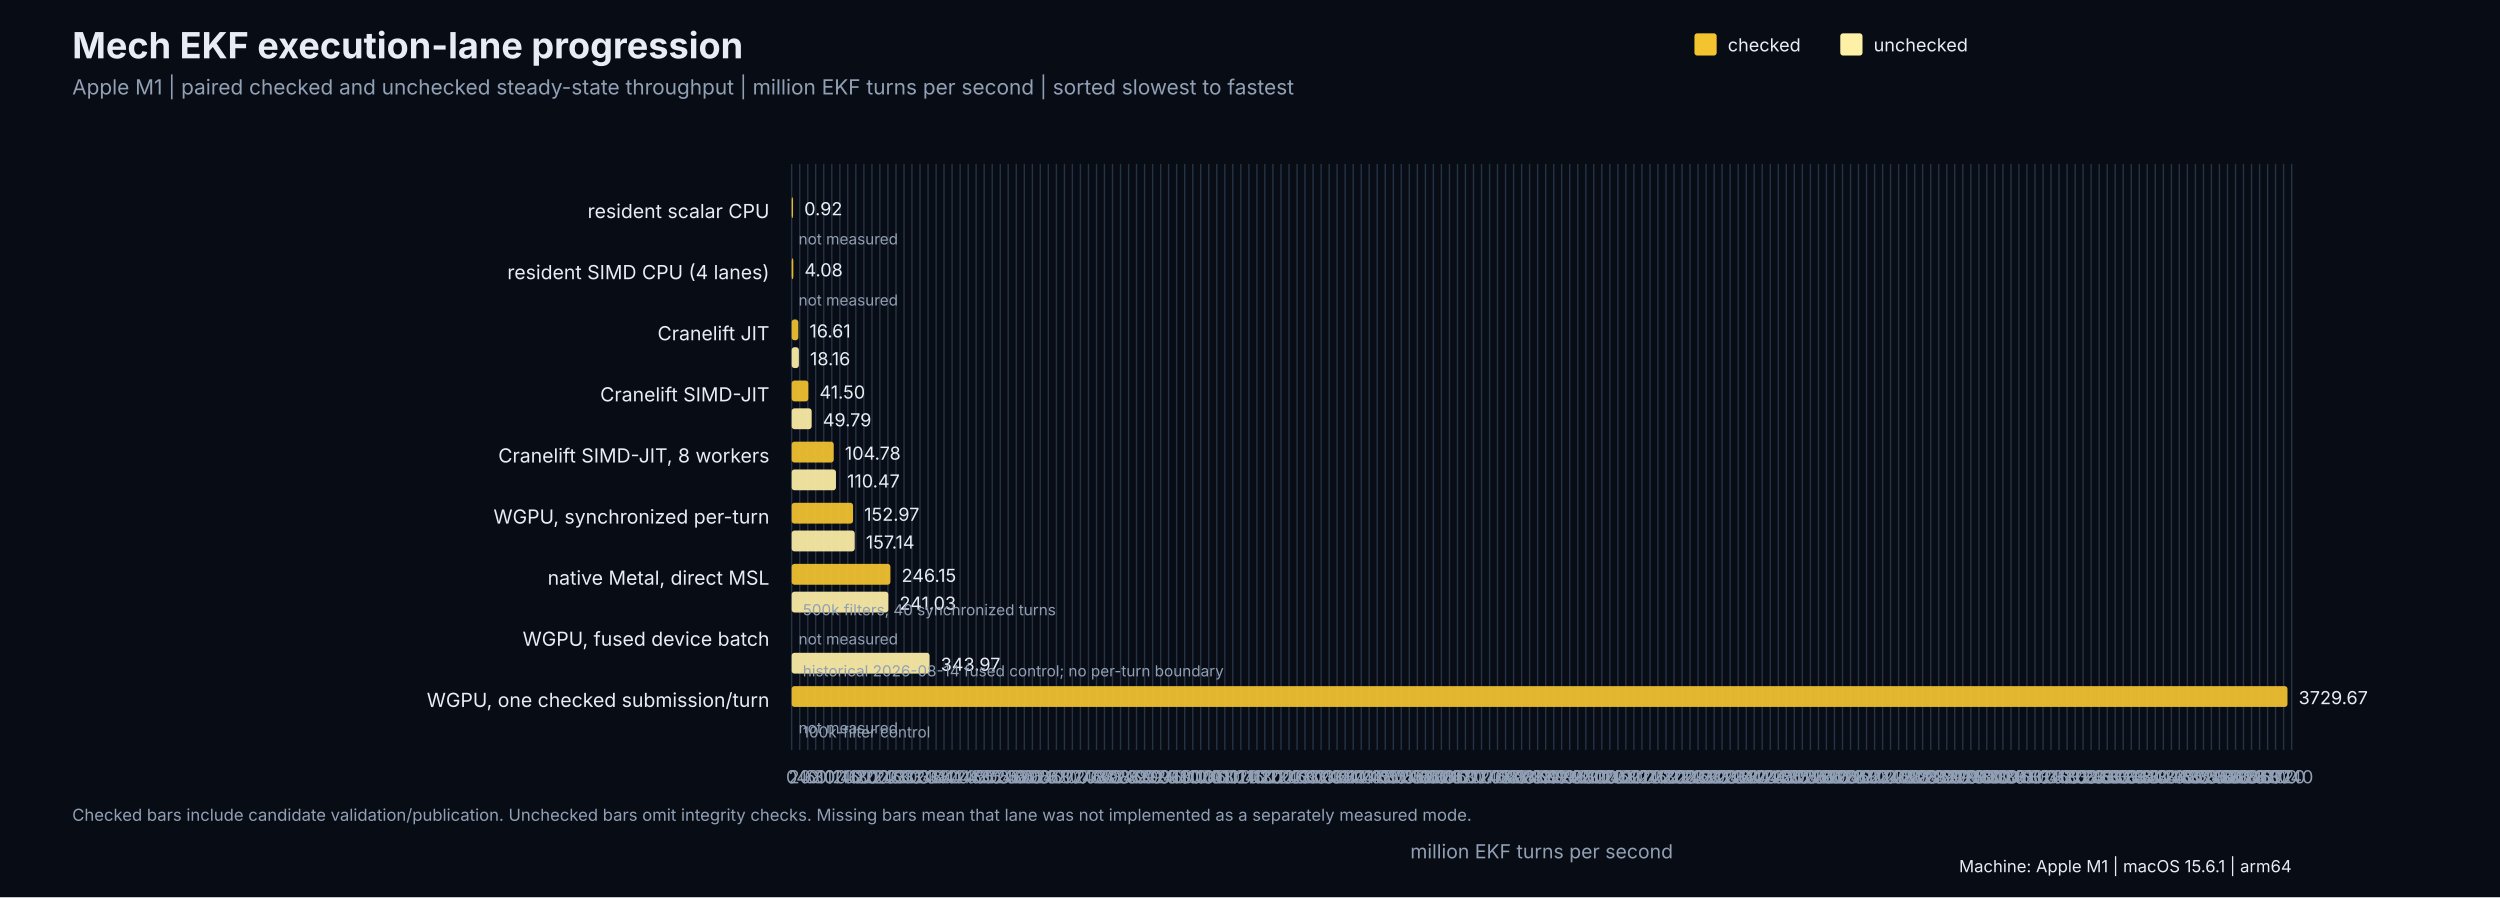
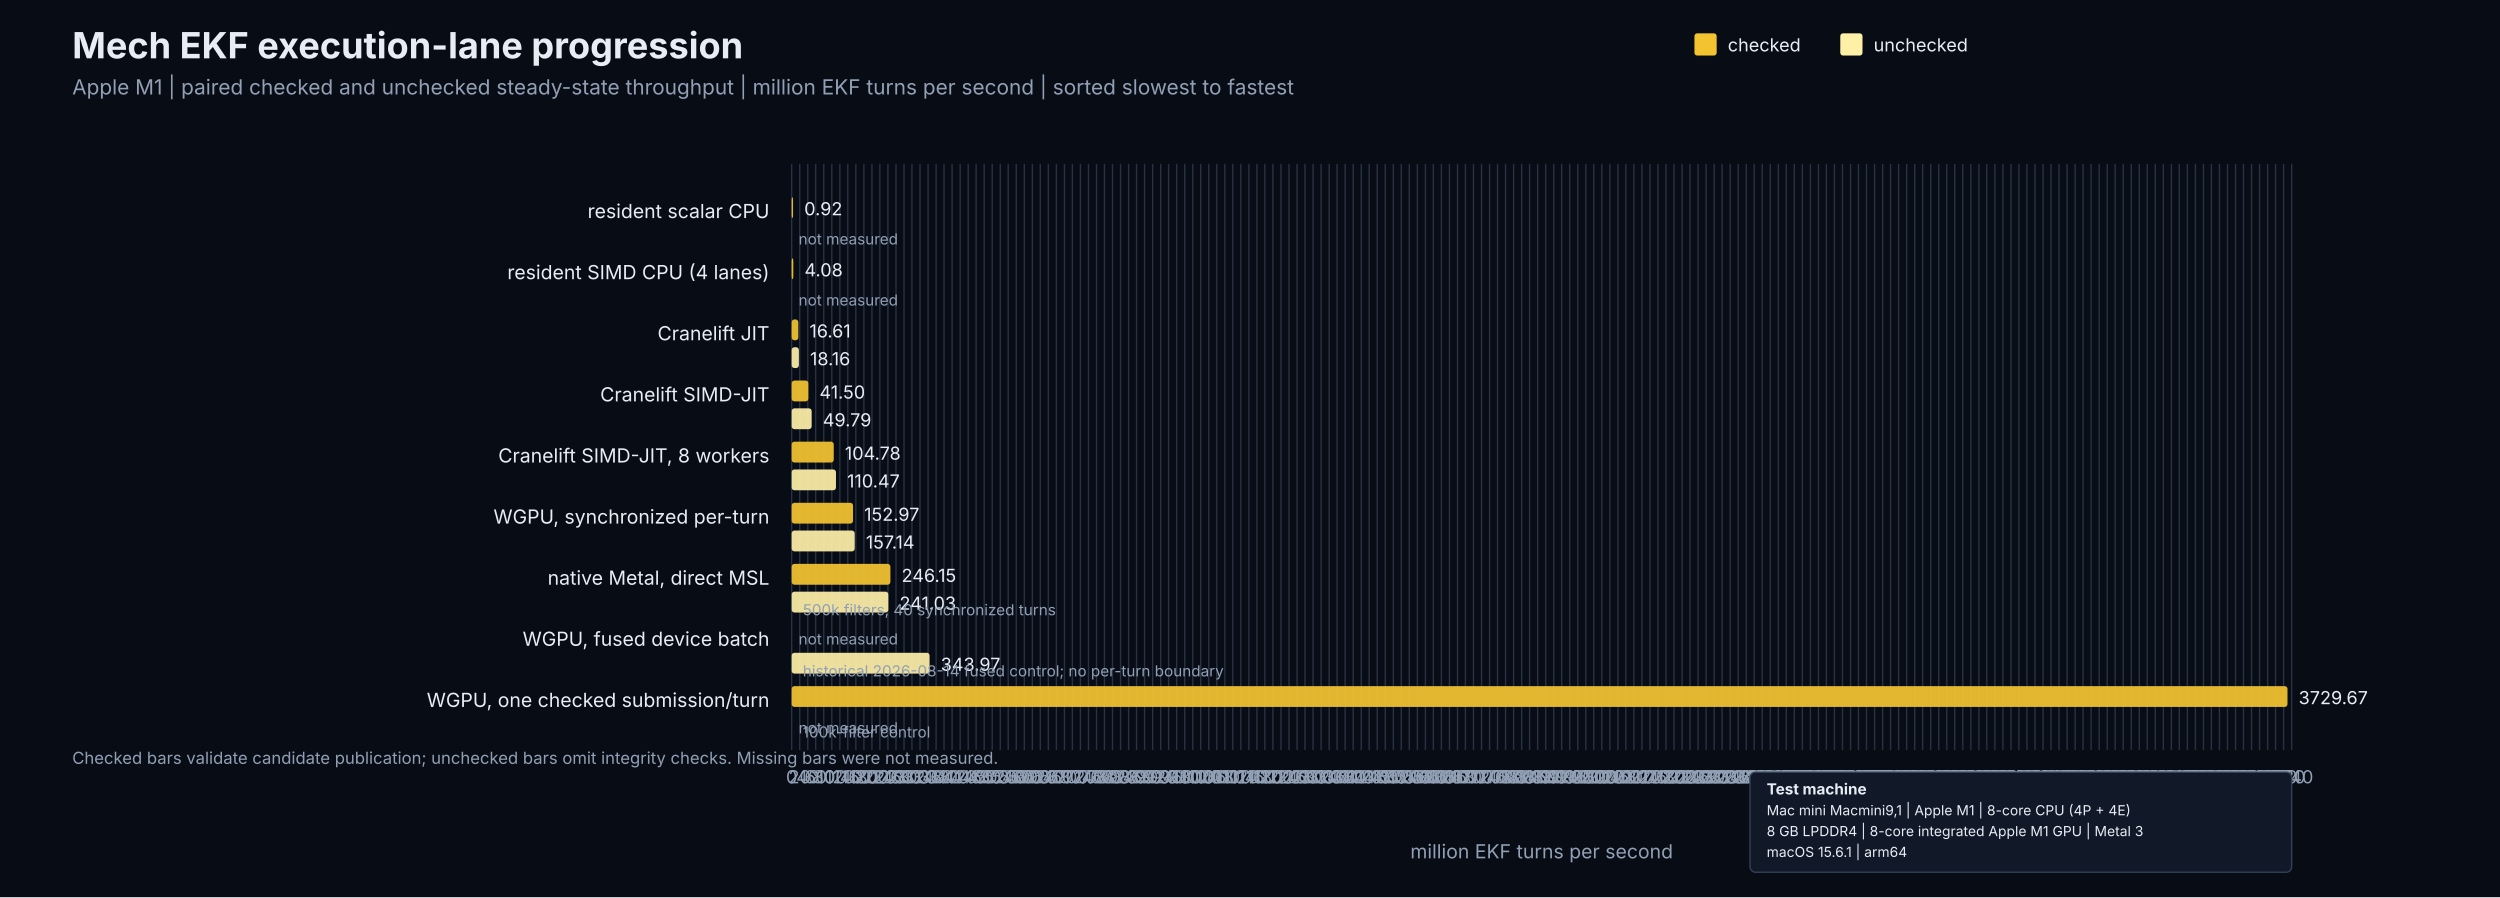
<svg xmlns="http://www.w3.org/2000/svg" width="1800" height="646" viewBox="0 0 1800 646">
  <rect width="100%" height="100%" fill="#080c14" />
  <style>text{font-family:-apple-system,BlinkMacSystemFont,"Segoe UI",sans-serif;fill:#e8edf5}.muted{fill:#91a0b5}.grid{stroke:#263246;stroke-width:1}.label{font-size:14px}.value{font-size:13px;font-variant-numeric:tabular-nums}.note{fill:#91a0b5;font-size:11px}</style>
  <text x="52" y="42" font-size="26" font-weight="700">Mech EKF execution-lane progression</text>
  <text x="52" y="68" class="muted" font-size="15">Apple M1 | paired checked and unchecked steady-state throughput | million EKF turns per second | sorted slowest to fastest</text>
  <rect x="1220" y="24" width="16" height="16" rx="2" fill="#f4c430" />
  <text x="1244" y="37" font-size="13">checked</text>
  <rect x="1325" y="24" width="16" height="16" rx="2" fill="#fff0a8" />
  <text x="1349" y="37" font-size="13">unchecked</text>
  <line x1="570.0" y1="118" x2="570.0" y2="540" class="grid" />
  <text x="570.0" y="564" text-anchor="middle" class="muted" font-size="13">0</text>
  <line x1="575.8" y1="118" x2="575.8" y2="540" class="grid" />
  <text x="575.8" y="564" text-anchor="middle" class="muted" font-size="13">20</text>
  <line x1="581.6" y1="118" x2="581.6" y2="540" class="grid" />
  <text x="581.6" y="564" text-anchor="middle" class="muted" font-size="13">40</text>
  <line x1="587.3" y1="118" x2="587.3" y2="540" class="grid" />
  <text x="587.3" y="564" text-anchor="middle" class="muted" font-size="13">60</text>
  <line x1="593.1" y1="118" x2="593.1" y2="540" class="grid" />
  <text x="593.1" y="564" text-anchor="middle" class="muted" font-size="13">80</text>
  <line x1="598.9" y1="118" x2="598.9" y2="540" class="grid" />
  <text x="598.9" y="564" text-anchor="middle" class="muted" font-size="13">100</text>
  <line x1="604.7" y1="118" x2="604.7" y2="540" class="grid" />
  <text x="604.7" y="564" text-anchor="middle" class="muted" font-size="13">120</text>
  <line x1="610.4" y1="118" x2="610.4" y2="540" class="grid" />
  <text x="610.4" y="564" text-anchor="middle" class="muted" font-size="13">140</text>
  <line x1="616.2" y1="118" x2="616.2" y2="540" class="grid" />
  <text x="616.2" y="564" text-anchor="middle" class="muted" font-size="13">160</text>
  <line x1="622.0" y1="118" x2="622.0" y2="540" class="grid" />
  <text x="622.0" y="564" text-anchor="middle" class="muted" font-size="13">180</text>
  <line x1="627.8" y1="118" x2="627.8" y2="540" class="grid" />
  <text x="627.8" y="564" text-anchor="middle" class="muted" font-size="13">200</text>
  <line x1="633.5" y1="118" x2="633.5" y2="540" class="grid" />
  <text x="633.5" y="564" text-anchor="middle" class="muted" font-size="13">220</text>
  <line x1="639.3" y1="118" x2="639.3" y2="540" class="grid" />
  <text x="639.3" y="564" text-anchor="middle" class="muted" font-size="13">240</text>
  <line x1="645.1" y1="118" x2="645.1" y2="540" class="grid" />
  <text x="645.1" y="564" text-anchor="middle" class="muted" font-size="13">260</text>
  <line x1="650.9" y1="118" x2="650.9" y2="540" class="grid" />
  <text x="650.9" y="564" text-anchor="middle" class="muted" font-size="13">280</text>
  <line x1="656.6" y1="118" x2="656.6" y2="540" class="grid" />
  <text x="656.6" y="564" text-anchor="middle" class="muted" font-size="13">300</text>
  <line x1="662.4" y1="118" x2="662.4" y2="540" class="grid" />
  <text x="662.4" y="564" text-anchor="middle" class="muted" font-size="13">320</text>
  <line x1="668.2" y1="118" x2="668.2" y2="540" class="grid" />
  <text x="668.2" y="564" text-anchor="middle" class="muted" font-size="13">340</text>
  <line x1="674.0" y1="118" x2="674.0" y2="540" class="grid" />
  <text x="674.0" y="564" text-anchor="middle" class="muted" font-size="13">360</text>
  <line x1="679.7" y1="118" x2="679.7" y2="540" class="grid" />
  <text x="679.7" y="564" text-anchor="middle" class="muted" font-size="13">380</text>
  <line x1="685.5" y1="118" x2="685.5" y2="540" class="grid" />
  <text x="685.5" y="564" text-anchor="middle" class="muted" font-size="13">400</text>
  <line x1="691.3" y1="118" x2="691.3" y2="540" class="grid" />
  <text x="691.3" y="564" text-anchor="middle" class="muted" font-size="13">420</text>
  <line x1="697.1" y1="118" x2="697.1" y2="540" class="grid" />
  <text x="697.1" y="564" text-anchor="middle" class="muted" font-size="13">440</text>
  <line x1="702.8" y1="118" x2="702.8" y2="540" class="grid" />
  <text x="702.8" y="564" text-anchor="middle" class="muted" font-size="13">460</text>
  <line x1="708.6" y1="118" x2="708.6" y2="540" class="grid" />
  <text x="708.6" y="564" text-anchor="middle" class="muted" font-size="13">480</text>
  <line x1="714.4" y1="118" x2="714.4" y2="540" class="grid" />
  <text x="714.4" y="564" text-anchor="middle" class="muted" font-size="13">500</text>
  <line x1="720.2" y1="118" x2="720.2" y2="540" class="grid" />
  <text x="720.2" y="564" text-anchor="middle" class="muted" font-size="13">520</text>
  <line x1="725.9" y1="118" x2="725.9" y2="540" class="grid" />
  <text x="725.9" y="564" text-anchor="middle" class="muted" font-size="13">540</text>
  <line x1="731.7" y1="118" x2="731.7" y2="540" class="grid" />
  <text x="731.7" y="564" text-anchor="middle" class="muted" font-size="13">560</text>
  <line x1="737.5" y1="118" x2="737.5" y2="540" class="grid" />
  <text x="737.5" y="564" text-anchor="middle" class="muted" font-size="13">580</text>
  <line x1="743.3" y1="118" x2="743.3" y2="540" class="grid" />
  <text x="743.3" y="564" text-anchor="middle" class="muted" font-size="13">600</text>
  <line x1="749.0" y1="118" x2="749.0" y2="540" class="grid" />
  <text x="749.0" y="564" text-anchor="middle" class="muted" font-size="13">620</text>
  <line x1="754.8" y1="118" x2="754.8" y2="540" class="grid" />
  <text x="754.8" y="564" text-anchor="middle" class="muted" font-size="13">640</text>
  <line x1="760.6" y1="118" x2="760.6" y2="540" class="grid" />
  <text x="760.6" y="564" text-anchor="middle" class="muted" font-size="13">660</text>
  <line x1="766.4" y1="118" x2="766.4" y2="540" class="grid" />
  <text x="766.4" y="564" text-anchor="middle" class="muted" font-size="13">680</text>
  <line x1="772.1" y1="118" x2="772.1" y2="540" class="grid" />
  <text x="772.1" y="564" text-anchor="middle" class="muted" font-size="13">700</text>
  <line x1="777.9" y1="118" x2="777.9" y2="540" class="grid" />
  <text x="777.9" y="564" text-anchor="middle" class="muted" font-size="13">720</text>
  <line x1="783.7" y1="118" x2="783.7" y2="540" class="grid" />
  <text x="783.7" y="564" text-anchor="middle" class="muted" font-size="13">740</text>
  <line x1="789.5" y1="118" x2="789.5" y2="540" class="grid" />
  <text x="789.5" y="564" text-anchor="middle" class="muted" font-size="13">760</text>
  <line x1="795.2" y1="118" x2="795.2" y2="540" class="grid" />
  <text x="795.2" y="564" text-anchor="middle" class="muted" font-size="13">780</text>
  <line x1="801.0" y1="118" x2="801.0" y2="540" class="grid" />
  <text x="801.0" y="564" text-anchor="middle" class="muted" font-size="13">800</text>
  <line x1="806.8" y1="118" x2="806.8" y2="540" class="grid" />
  <text x="806.8" y="564" text-anchor="middle" class="muted" font-size="13">820</text>
  <line x1="812.6" y1="118" x2="812.6" y2="540" class="grid" />
  <text x="812.6" y="564" text-anchor="middle" class="muted" font-size="13">840</text>
  <line x1="818.3" y1="118" x2="818.3" y2="540" class="grid" />
  <text x="818.3" y="564" text-anchor="middle" class="muted" font-size="13">860</text>
  <line x1="824.1" y1="118" x2="824.1" y2="540" class="grid" />
  <text x="824.1" y="564" text-anchor="middle" class="muted" font-size="13">880</text>
  <line x1="829.9" y1="118" x2="829.9" y2="540" class="grid" />
  <text x="829.9" y="564" text-anchor="middle" class="muted" font-size="13">900</text>
  <line x1="835.7" y1="118" x2="835.7" y2="540" class="grid" />
  <text x="835.7" y="564" text-anchor="middle" class="muted" font-size="13">920</text>
  <line x1="841.4" y1="118" x2="841.4" y2="540" class="grid" />
  <text x="841.4" y="564" text-anchor="middle" class="muted" font-size="13">940</text>
  <line x1="847.2" y1="118" x2="847.2" y2="540" class="grid" />
  <text x="847.2" y="564" text-anchor="middle" class="muted" font-size="13">960</text>
  <line x1="853.0" y1="118" x2="853.0" y2="540" class="grid" />
  <text x="853.0" y="564" text-anchor="middle" class="muted" font-size="13">980</text>
  <line x1="858.8" y1="118" x2="858.8" y2="540" class="grid" />
  <text x="858.8" y="564" text-anchor="middle" class="muted" font-size="13">1000</text>
  <line x1="864.5" y1="118" x2="864.5" y2="540" class="grid" />
  <text x="864.5" y="564" text-anchor="middle" class="muted" font-size="13">1020</text>
  <line x1="870.3" y1="118" x2="870.3" y2="540" class="grid" />
  <text x="870.3" y="564" text-anchor="middle" class="muted" font-size="13">1040</text>
  <line x1="876.1" y1="118" x2="876.1" y2="540" class="grid" />
  <text x="876.1" y="564" text-anchor="middle" class="muted" font-size="13">1060</text>
  <line x1="881.9" y1="118" x2="881.9" y2="540" class="grid" />
  <text x="881.9" y="564" text-anchor="middle" class="muted" font-size="13">1080</text>
  <line x1="887.6" y1="118" x2="887.6" y2="540" class="grid" />
  <text x="887.6" y="564" text-anchor="middle" class="muted" font-size="13">1100</text>
  <line x1="893.4" y1="118" x2="893.4" y2="540" class="grid" />
  <text x="893.4" y="564" text-anchor="middle" class="muted" font-size="13">1120</text>
  <line x1="899.2" y1="118" x2="899.2" y2="540" class="grid" />
  <text x="899.2" y="564" text-anchor="middle" class="muted" font-size="13">1140</text>
  <line x1="905.0" y1="118" x2="905.0" y2="540" class="grid" />
  <text x="905.0" y="564" text-anchor="middle" class="muted" font-size="13">1160</text>
  <line x1="910.7" y1="118" x2="910.7" y2="540" class="grid" />
  <text x="910.7" y="564" text-anchor="middle" class="muted" font-size="13">1180</text>
  <line x1="916.5" y1="118" x2="916.5" y2="540" class="grid" />
  <text x="916.5" y="564" text-anchor="middle" class="muted" font-size="13">1200</text>
  <line x1="922.3" y1="118" x2="922.3" y2="540" class="grid" />
  <text x="922.3" y="564" text-anchor="middle" class="muted" font-size="13">1220</text>
  <line x1="928.1" y1="118" x2="928.1" y2="540" class="grid" />
  <text x="928.1" y="564" text-anchor="middle" class="muted" font-size="13">1240</text>
  <line x1="933.9" y1="118" x2="933.9" y2="540" class="grid" />
  <text x="933.9" y="564" text-anchor="middle" class="muted" font-size="13">1260</text>
  <line x1="939.6" y1="118" x2="939.6" y2="540" class="grid" />
  <text x="939.6" y="564" text-anchor="middle" class="muted" font-size="13">1280</text>
  <line x1="945.4" y1="118" x2="945.4" y2="540" class="grid" />
  <text x="945.4" y="564" text-anchor="middle" class="muted" font-size="13">1300</text>
  <line x1="951.2" y1="118" x2="951.2" y2="540" class="grid" />
  <text x="951.2" y="564" text-anchor="middle" class="muted" font-size="13">1320</text>
  <line x1="957.0" y1="118" x2="957.0" y2="540" class="grid" />
  <text x="957.0" y="564" text-anchor="middle" class="muted" font-size="13">1340</text>
  <line x1="962.7" y1="118" x2="962.7" y2="540" class="grid" />
  <text x="962.7" y="564" text-anchor="middle" class="muted" font-size="13">1360</text>
  <line x1="968.5" y1="118" x2="968.5" y2="540" class="grid" />
  <text x="968.5" y="564" text-anchor="middle" class="muted" font-size="13">1380</text>
  <line x1="974.3" y1="118" x2="974.3" y2="540" class="grid" />
  <text x="974.3" y="564" text-anchor="middle" class="muted" font-size="13">1400</text>
  <line x1="980.1" y1="118" x2="980.1" y2="540" class="grid" />
  <text x="980.1" y="564" text-anchor="middle" class="muted" font-size="13">1420</text>
  <line x1="985.8" y1="118" x2="985.8" y2="540" class="grid" />
  <text x="985.8" y="564" text-anchor="middle" class="muted" font-size="13">1440</text>
  <line x1="991.6" y1="118" x2="991.6" y2="540" class="grid" />
  <text x="991.6" y="564" text-anchor="middle" class="muted" font-size="13">1460</text>
  <line x1="997.4" y1="118" x2="997.4" y2="540" class="grid" />
  <text x="997.4" y="564" text-anchor="middle" class="muted" font-size="13">1480</text>
  <line x1="1003.2" y1="118" x2="1003.2" y2="540" class="grid" />
  <text x="1003.2" y="564" text-anchor="middle" class="muted" font-size="13">1500</text>
  <line x1="1008.9" y1="118" x2="1008.9" y2="540" class="grid" />
  <text x="1008.9" y="564" text-anchor="middle" class="muted" font-size="13">1520</text>
  <line x1="1014.7" y1="118" x2="1014.7" y2="540" class="grid" />
  <text x="1014.7" y="564" text-anchor="middle" class="muted" font-size="13">1540</text>
  <line x1="1020.5" y1="118" x2="1020.5" y2="540" class="grid" />
  <text x="1020.5" y="564" text-anchor="middle" class="muted" font-size="13">1560</text>
  <line x1="1026.3" y1="118" x2="1026.3" y2="540" class="grid" />
  <text x="1026.3" y="564" text-anchor="middle" class="muted" font-size="13">1580</text>
  <line x1="1032.0" y1="118" x2="1032.0" y2="540" class="grid" />
  <text x="1032.0" y="564" text-anchor="middle" class="muted" font-size="13">1600</text>
  <line x1="1037.8" y1="118" x2="1037.8" y2="540" class="grid" />
  <text x="1037.8" y="564" text-anchor="middle" class="muted" font-size="13">1620</text>
  <line x1="1043.6" y1="118" x2="1043.6" y2="540" class="grid" />
  <text x="1043.6" y="564" text-anchor="middle" class="muted" font-size="13">1640</text>
  <line x1="1049.4" y1="118" x2="1049.4" y2="540" class="grid" />
  <text x="1049.4" y="564" text-anchor="middle" class="muted" font-size="13">1660</text>
  <line x1="1055.1" y1="118" x2="1055.1" y2="540" class="grid" />
  <text x="1055.1" y="564" text-anchor="middle" class="muted" font-size="13">1680</text>
  <line x1="1060.9" y1="118" x2="1060.9" y2="540" class="grid" />
  <text x="1060.9" y="564" text-anchor="middle" class="muted" font-size="13">1700</text>
  <line x1="1066.7" y1="118" x2="1066.7" y2="540" class="grid" />
  <text x="1066.7" y="564" text-anchor="middle" class="muted" font-size="13">1720</text>
  <line x1="1072.5" y1="118" x2="1072.5" y2="540" class="grid" />
  <text x="1072.5" y="564" text-anchor="middle" class="muted" font-size="13">1740</text>
  <line x1="1078.2" y1="118" x2="1078.2" y2="540" class="grid" />
  <text x="1078.2" y="564" text-anchor="middle" class="muted" font-size="13">1760</text>
  <line x1="1084.0" y1="118" x2="1084.0" y2="540" class="grid" />
  <text x="1084.0" y="564" text-anchor="middle" class="muted" font-size="13">1780</text>
  <line x1="1089.8" y1="118" x2="1089.8" y2="540" class="grid" />
  <text x="1089.8" y="564" text-anchor="middle" class="muted" font-size="13">1800</text>
  <line x1="1095.6" y1="118" x2="1095.6" y2="540" class="grid" />
  <text x="1095.6" y="564" text-anchor="middle" class="muted" font-size="13">1820</text>
  <line x1="1101.3" y1="118" x2="1101.3" y2="540" class="grid" />
  <text x="1101.3" y="564" text-anchor="middle" class="muted" font-size="13">1840</text>
  <line x1="1107.1" y1="118" x2="1107.1" y2="540" class="grid" />
  <text x="1107.1" y="564" text-anchor="middle" class="muted" font-size="13">1860</text>
  <line x1="1112.9" y1="118" x2="1112.9" y2="540" class="grid" />
  <text x="1112.9" y="564" text-anchor="middle" class="muted" font-size="13">1880</text>
  <line x1="1118.7" y1="118" x2="1118.7" y2="540" class="grid" />
  <text x="1118.7" y="564" text-anchor="middle" class="muted" font-size="13">1900</text>
  <line x1="1124.4" y1="118" x2="1124.4" y2="540" class="grid" />
  <text x="1124.4" y="564" text-anchor="middle" class="muted" font-size="13">1920</text>
  <line x1="1130.2" y1="118" x2="1130.2" y2="540" class="grid" />
  <text x="1130.2" y="564" text-anchor="middle" class="muted" font-size="13">1940</text>
  <line x1="1136.0" y1="118" x2="1136.0" y2="540" class="grid" />
  <text x="1136.0" y="564" text-anchor="middle" class="muted" font-size="13">1960</text>
  <line x1="1141.8" y1="118" x2="1141.8" y2="540" class="grid" />
  <text x="1141.8" y="564" text-anchor="middle" class="muted" font-size="13">1980</text>
  <line x1="1147.5" y1="118" x2="1147.5" y2="540" class="grid" />
  <text x="1147.5" y="564" text-anchor="middle" class="muted" font-size="13">2000</text>
  <line x1="1153.3" y1="118" x2="1153.3" y2="540" class="grid" />
  <text x="1153.3" y="564" text-anchor="middle" class="muted" font-size="13">2020</text>
  <line x1="1159.1" y1="118" x2="1159.1" y2="540" class="grid" />
  <text x="1159.1" y="564" text-anchor="middle" class="muted" font-size="13">2040</text>
  <line x1="1164.9" y1="118" x2="1164.9" y2="540" class="grid" />
  <text x="1164.9" y="564" text-anchor="middle" class="muted" font-size="13">2060</text>
  <line x1="1170.6" y1="118" x2="1170.6" y2="540" class="grid" />
  <text x="1170.6" y="564" text-anchor="middle" class="muted" font-size="13">2080</text>
  <line x1="1176.4" y1="118" x2="1176.4" y2="540" class="grid" />
  <text x="1176.4" y="564" text-anchor="middle" class="muted" font-size="13">2100</text>
  <line x1="1182.2" y1="118" x2="1182.2" y2="540" class="grid" />
  <text x="1182.2" y="564" text-anchor="middle" class="muted" font-size="13">2120</text>
  <line x1="1188.0" y1="118" x2="1188.0" y2="540" class="grid" />
  <text x="1188.0" y="564" text-anchor="middle" class="muted" font-size="13">2140</text>
  <line x1="1193.7" y1="118" x2="1193.7" y2="540" class="grid" />
  <text x="1193.7" y="564" text-anchor="middle" class="muted" font-size="13">2160</text>
  <line x1="1199.5" y1="118" x2="1199.5" y2="540" class="grid" />
  <text x="1199.5" y="564" text-anchor="middle" class="muted" font-size="13">2180</text>
  <line x1="1205.3" y1="118" x2="1205.3" y2="540" class="grid" />
  <text x="1205.3" y="564" text-anchor="middle" class="muted" font-size="13">2200</text>
  <line x1="1211.1" y1="118" x2="1211.1" y2="540" class="grid" />
  <text x="1211.1" y="564" text-anchor="middle" class="muted" font-size="13">2220</text>
  <line x1="1216.8" y1="118" x2="1216.8" y2="540" class="grid" />
  <text x="1216.8" y="564" text-anchor="middle" class="muted" font-size="13">2240</text>
  <line x1="1222.6" y1="118" x2="1222.6" y2="540" class="grid" />
  <text x="1222.6" y="564" text-anchor="middle" class="muted" font-size="13">2260</text>
  <line x1="1228.4" y1="118" x2="1228.4" y2="540" class="grid" />
  <text x="1228.4" y="564" text-anchor="middle" class="muted" font-size="13">2280</text>
  <line x1="1234.2" y1="118" x2="1234.2" y2="540" class="grid" />
  <text x="1234.2" y="564" text-anchor="middle" class="muted" font-size="13">2300</text>
  <line x1="1239.9" y1="118" x2="1239.9" y2="540" class="grid" />
  <text x="1239.9" y="564" text-anchor="middle" class="muted" font-size="13">2320</text>
  <line x1="1245.7" y1="118" x2="1245.7" y2="540" class="grid" />
  <text x="1245.7" y="564" text-anchor="middle" class="muted" font-size="13">2340</text>
  <line x1="1251.5" y1="118" x2="1251.5" y2="540" class="grid" />
  <text x="1251.5" y="564" text-anchor="middle" class="muted" font-size="13">2360</text>
  <line x1="1257.3" y1="118" x2="1257.3" y2="540" class="grid" />
  <text x="1257.3" y="564" text-anchor="middle" class="muted" font-size="13">2380</text>
  <line x1="1263.0" y1="118" x2="1263.0" y2="540" class="grid" />
  <text x="1263.0" y="564" text-anchor="middle" class="muted" font-size="13">2400</text>
  <line x1="1268.8" y1="118" x2="1268.8" y2="540" class="grid" />
  <text x="1268.8" y="564" text-anchor="middle" class="muted" font-size="13">2420</text>
  <line x1="1274.6" y1="118" x2="1274.6" y2="540" class="grid" />
  <text x="1274.6" y="564" text-anchor="middle" class="muted" font-size="13">2440</text>
  <line x1="1280.4" y1="118" x2="1280.4" y2="540" class="grid" />
  <text x="1280.4" y="564" text-anchor="middle" class="muted" font-size="13">2460</text>
  <line x1="1286.1" y1="118" x2="1286.1" y2="540" class="grid" />
  <text x="1286.1" y="564" text-anchor="middle" class="muted" font-size="13">2480</text>
  <line x1="1291.9" y1="118" x2="1291.9" y2="540" class="grid" />
  <text x="1291.9" y="564" text-anchor="middle" class="muted" font-size="13">2500</text>
  <line x1="1297.7" y1="118" x2="1297.7" y2="540" class="grid" />
  <text x="1297.7" y="564" text-anchor="middle" class="muted" font-size="13">2520</text>
  <line x1="1303.5" y1="118" x2="1303.5" y2="540" class="grid" />
  <text x="1303.5" y="564" text-anchor="middle" class="muted" font-size="13">2540</text>
  <line x1="1309.3" y1="118" x2="1309.3" y2="540" class="grid" />
  <text x="1309.3" y="564" text-anchor="middle" class="muted" font-size="13">2560</text>
  <line x1="1315.0" y1="118" x2="1315.0" y2="540" class="grid" />
  <text x="1315.0" y="564" text-anchor="middle" class="muted" font-size="13">2580</text>
  <line x1="1320.8" y1="118" x2="1320.8" y2="540" class="grid" />
  <text x="1320.8" y="564" text-anchor="middle" class="muted" font-size="13">2600</text>
  <line x1="1326.6" y1="118" x2="1326.6" y2="540" class="grid" />
  <text x="1326.6" y="564" text-anchor="middle" class="muted" font-size="13">2620</text>
  <line x1="1332.4" y1="118" x2="1332.4" y2="540" class="grid" />
  <text x="1332.4" y="564" text-anchor="middle" class="muted" font-size="13">2640</text>
  <line x1="1338.1" y1="118" x2="1338.1" y2="540" class="grid" />
  <text x="1338.1" y="564" text-anchor="middle" class="muted" font-size="13">2660</text>
  <line x1="1343.9" y1="118" x2="1343.9" y2="540" class="grid" />
  <text x="1343.9" y="564" text-anchor="middle" class="muted" font-size="13">2680</text>
  <line x1="1349.7" y1="118" x2="1349.7" y2="540" class="grid" />
  <text x="1349.7" y="564" text-anchor="middle" class="muted" font-size="13">2700</text>
  <line x1="1355.5" y1="118" x2="1355.5" y2="540" class="grid" />
  <text x="1355.5" y="564" text-anchor="middle" class="muted" font-size="13">2720</text>
  <line x1="1361.2" y1="118" x2="1361.2" y2="540" class="grid" />
  <text x="1361.2" y="564" text-anchor="middle" class="muted" font-size="13">2740</text>
  <line x1="1367.0" y1="118" x2="1367.0" y2="540" class="grid" />
  <text x="1367.0" y="564" text-anchor="middle" class="muted" font-size="13">2760</text>
  <line x1="1372.8" y1="118" x2="1372.8" y2="540" class="grid" />
  <text x="1372.8" y="564" text-anchor="middle" class="muted" font-size="13">2780</text>
  <line x1="1378.6" y1="118" x2="1378.6" y2="540" class="grid" />
  <text x="1378.6" y="564" text-anchor="middle" class="muted" font-size="13">2800</text>
  <line x1="1384.3" y1="118" x2="1384.3" y2="540" class="grid" />
  <text x="1384.3" y="564" text-anchor="middle" class="muted" font-size="13">2820</text>
  <line x1="1390.1" y1="118" x2="1390.1" y2="540" class="grid" />
  <text x="1390.1" y="564" text-anchor="middle" class="muted" font-size="13">2840</text>
  <line x1="1395.9" y1="118" x2="1395.9" y2="540" class="grid" />
  <text x="1395.9" y="564" text-anchor="middle" class="muted" font-size="13">2860</text>
  <line x1="1401.7" y1="118" x2="1401.7" y2="540" class="grid" />
  <text x="1401.7" y="564" text-anchor="middle" class="muted" font-size="13">2880</text>
  <line x1="1407.4" y1="118" x2="1407.4" y2="540" class="grid" />
  <text x="1407.4" y="564" text-anchor="middle" class="muted" font-size="13">2900</text>
  <line x1="1413.2" y1="118" x2="1413.2" y2="540" class="grid" />
  <text x="1413.2" y="564" text-anchor="middle" class="muted" font-size="13">2920</text>
  <line x1="1419.0" y1="118" x2="1419.0" y2="540" class="grid" />
  <text x="1419.0" y="564" text-anchor="middle" class="muted" font-size="13">2940</text>
  <line x1="1424.8" y1="118" x2="1424.8" y2="540" class="grid" />
  <text x="1424.8" y="564" text-anchor="middle" class="muted" font-size="13">2960</text>
  <line x1="1430.5" y1="118" x2="1430.5" y2="540" class="grid" />
  <text x="1430.5" y="564" text-anchor="middle" class="muted" font-size="13">2980</text>
  <line x1="1436.3" y1="118" x2="1436.3" y2="540" class="grid" />
  <text x="1436.3" y="564" text-anchor="middle" class="muted" font-size="13">3000</text>
  <line x1="1442.1" y1="118" x2="1442.1" y2="540" class="grid" />
  <text x="1442.1" y="564" text-anchor="middle" class="muted" font-size="13">3020</text>
  <line x1="1447.9" y1="118" x2="1447.9" y2="540" class="grid" />
  <text x="1447.9" y="564" text-anchor="middle" class="muted" font-size="13">3040</text>
  <line x1="1453.6" y1="118" x2="1453.6" y2="540" class="grid" />
  <text x="1453.6" y="564" text-anchor="middle" class="muted" font-size="13">3060</text>
  <line x1="1459.4" y1="118" x2="1459.4" y2="540" class="grid" />
  <text x="1459.4" y="564" text-anchor="middle" class="muted" font-size="13">3080</text>
  <line x1="1465.2" y1="118" x2="1465.2" y2="540" class="grid" />
  <text x="1465.2" y="564" text-anchor="middle" class="muted" font-size="13">3100</text>
  <line x1="1471.0" y1="118" x2="1471.0" y2="540" class="grid" />
  <text x="1471.0" y="564" text-anchor="middle" class="muted" font-size="13">3120</text>
  <line x1="1476.7" y1="118" x2="1476.7" y2="540" class="grid" />
  <text x="1476.7" y="564" text-anchor="middle" class="muted" font-size="13">3140</text>
  <line x1="1482.5" y1="118" x2="1482.5" y2="540" class="grid" />
  <text x="1482.5" y="564" text-anchor="middle" class="muted" font-size="13">3160</text>
  <line x1="1488.3" y1="118" x2="1488.3" y2="540" class="grid" />
  <text x="1488.3" y="564" text-anchor="middle" class="muted" font-size="13">3180</text>
  <line x1="1494.1" y1="118" x2="1494.1" y2="540" class="grid" />
  <text x="1494.1" y="564" text-anchor="middle" class="muted" font-size="13">3200</text>
  <line x1="1499.8" y1="118" x2="1499.8" y2="540" class="grid" />
  <text x="1499.8" y="564" text-anchor="middle" class="muted" font-size="13">3220</text>
  <line x1="1505.6" y1="118" x2="1505.6" y2="540" class="grid" />
  <text x="1505.6" y="564" text-anchor="middle" class="muted" font-size="13">3240</text>
  <line x1="1511.4" y1="118" x2="1511.4" y2="540" class="grid" />
  <text x="1511.4" y="564" text-anchor="middle" class="muted" font-size="13">3260</text>
  <line x1="1517.2" y1="118" x2="1517.2" y2="540" class="grid" />
  <text x="1517.2" y="564" text-anchor="middle" class="muted" font-size="13">3280</text>
  <line x1="1522.9" y1="118" x2="1522.9" y2="540" class="grid" />
  <text x="1522.9" y="564" text-anchor="middle" class="muted" font-size="13">3300</text>
  <line x1="1528.7" y1="118" x2="1528.7" y2="540" class="grid" />
  <text x="1528.7" y="564" text-anchor="middle" class="muted" font-size="13">3320</text>
  <line x1="1534.5" y1="118" x2="1534.5" y2="540" class="grid" />
  <text x="1534.5" y="564" text-anchor="middle" class="muted" font-size="13">3340</text>
  <line x1="1540.3" y1="118" x2="1540.3" y2="540" class="grid" />
  <text x="1540.3" y="564" text-anchor="middle" class="muted" font-size="13">3360</text>
  <line x1="1546.0" y1="118" x2="1546.0" y2="540" class="grid" />
  <text x="1546.0" y="564" text-anchor="middle" class="muted" font-size="13">3380</text>
  <line x1="1551.8" y1="118" x2="1551.8" y2="540" class="grid" />
  <text x="1551.8" y="564" text-anchor="middle" class="muted" font-size="13">3400</text>
  <line x1="1557.6" y1="118" x2="1557.6" y2="540" class="grid" />
  <text x="1557.6" y="564" text-anchor="middle" class="muted" font-size="13">3420</text>
  <line x1="1563.4" y1="118" x2="1563.4" y2="540" class="grid" />
  <text x="1563.4" y="564" text-anchor="middle" class="muted" font-size="13">3440</text>
  <line x1="1569.1" y1="118" x2="1569.1" y2="540" class="grid" />
  <text x="1569.1" y="564" text-anchor="middle" class="muted" font-size="13">3460</text>
  <line x1="1574.9" y1="118" x2="1574.9" y2="540" class="grid" />
  <text x="1574.9" y="564" text-anchor="middle" class="muted" font-size="13">3480</text>
  <line x1="1580.7" y1="118" x2="1580.7" y2="540" class="grid" />
  <text x="1580.7" y="564" text-anchor="middle" class="muted" font-size="13">3500</text>
  <line x1="1586.5" y1="118" x2="1586.5" y2="540" class="grid" />
  <text x="1586.5" y="564" text-anchor="middle" class="muted" font-size="13">3520</text>
  <line x1="1592.2" y1="118" x2="1592.2" y2="540" class="grid" />
  <text x="1592.2" y="564" text-anchor="middle" class="muted" font-size="13">3540</text>
  <line x1="1598.0" y1="118" x2="1598.0" y2="540" class="grid" />
  <text x="1598.0" y="564" text-anchor="middle" class="muted" font-size="13">3560</text>
  <line x1="1603.8" y1="118" x2="1603.8" y2="540" class="grid" />
  <text x="1603.8" y="564" text-anchor="middle" class="muted" font-size="13">3580</text>
  <line x1="1609.6" y1="118" x2="1609.6" y2="540" class="grid" />
  <text x="1609.6" y="564" text-anchor="middle" class="muted" font-size="13">3600</text>
  <line x1="1615.3" y1="118" x2="1615.3" y2="540" class="grid" />
  <text x="1615.3" y="564" text-anchor="middle" class="muted" font-size="13">3620</text>
  <line x1="1621.1" y1="118" x2="1621.1" y2="540" class="grid" />
  <text x="1621.1" y="564" text-anchor="middle" class="muted" font-size="13">3640</text>
  <line x1="1626.9" y1="118" x2="1626.9" y2="540" class="grid" />
  <text x="1626.9" y="564" text-anchor="middle" class="muted" font-size="13">3660</text>
  <line x1="1632.7" y1="118" x2="1632.7" y2="540" class="grid" />
  <text x="1632.7" y="564" text-anchor="middle" class="muted" font-size="13">3680</text>
  <line x1="1638.4" y1="118" x2="1638.4" y2="540" class="grid" />
  <text x="1638.4" y="564" text-anchor="middle" class="muted" font-size="13">3700</text>
  <line x1="1644.2" y1="118" x2="1644.2" y2="540" class="grid" />
  <text x="1644.2" y="564" text-anchor="middle" class="muted" font-size="13">3720</text>
  <line x1="1650.0" y1="118" x2="1650.0" y2="540" class="grid" />
  <text x="1650.0" y="564" text-anchor="middle" class="muted" font-size="13">3740</text>
  <text x="554" y="157" text-anchor="end" class="label">resident scalar CPU</text>
  <rect x="570" y="142" width="1.0" height="15" rx="2" fill="#f4c430" opacity="0.92" />
  <text x="579.0" y="155" class="value">0.92</text>
  <text x="575" y="176" class="note">not measured</text>
  <text x="554" y="201" text-anchor="end" class="label">resident SIMD CPU (4 lanes)</text>
  <rect x="570" y="186" width="1.2" height="15" rx="2" fill="#f4c430" opacity="0.92" />
  <text x="579.2" y="199" class="value">4.08</text>
  <text x="575" y="220" class="note">not measured</text>
  <text x="554" y="245" text-anchor="end" class="label">Cranelift JIT</text>
  <rect x="570" y="230" width="4.8" height="15" rx="2" fill="#f4c430" opacity="0.92" />
  <text x="582.8" y="243" class="value">16.61</text>
  <rect x="570" y="250" width="5.2" height="15" rx="2" fill="#fff0a8" opacity="0.92" />
  <text x="583.2" y="263" class="value">18.16</text>
  <text x="554" y="289" text-anchor="end" class="label">Cranelift SIMD-JIT</text>
  <rect x="570" y="274" width="12.0" height="15" rx="2" fill="#f4c430" opacity="0.92" />
  <text x="590.0" y="287" class="value">41.50</text>
  <rect x="570" y="294" width="14.4" height="15" rx="2" fill="#fff0a8" opacity="0.92" />
  <text x="592.4" y="307" class="value">49.79</text>
  <text x="554" y="333" text-anchor="end" class="label">Cranelift SIMD-JIT, 8 workers</text>
  <rect x="570" y="318" width="30.3" height="15" rx="2" fill="#f4c430" opacity="0.92" />
  <text x="608.3" y="331" class="value">104.78</text>
  <rect x="570" y="338" width="31.9" height="15" rx="2" fill="#fff0a8" opacity="0.92" />
  <text x="609.9" y="351" class="value">110.47</text>
  <text x="554" y="377" text-anchor="end" class="label">WGPU, synchronized per-turn</text>
  <rect x="570" y="362" width="44.2" height="15" rx="2" fill="#f4c430" opacity="0.92" />
  <text x="622.2" y="375" class="value">152.97</text>
  <rect x="570" y="382" width="45.4" height="15" rx="2" fill="#fff0a8" opacity="0.92" />
  <text x="623.4" y="395" class="value">157.14</text>
  <text x="554" y="421" text-anchor="end" class="label">native Metal, direct MSL</text>
  <rect x="570" y="406" width="71.1" height="15" rx="2" fill="#f4c430" opacity="0.92" />
  <text x="649.1" y="419" class="value">246.15</text>
  <rect x="570" y="426" width="69.6" height="15" rx="2" fill="#fff0a8" opacity="0.92" />
  <text x="647.6" y="439" class="value">241.03</text>
  <text x="578" y="443" class="note">500k filters, 40 synchronized turns</text>
  <text x="554" y="465" text-anchor="end" class="label">WGPU, fused device batch</text>
  <text x="575" y="464" class="note">not measured</text>
  <rect x="570" y="470" width="99.3" height="15" rx="2" fill="#fff0a8" opacity="0.92" />
  <text x="677.3" y="483" class="value">343.97</text>
  <text x="578" y="487" class="note">historical 2026-08-14 fused control; no per-turn boundary</text>
  <text x="554" y="509" text-anchor="end" class="label">WGPU, one checked submission/turn</text>
  <rect x="570" y="494" width="1077.0" height="15" rx="2" fill="#f4c430" opacity="0.92" />
  <text x="1655.0" y="507" class="value">3729.67</text>
  <text x="575" y="528" class="note">not measured</text>
  <text x="578" y="531" class="note">100k-filter control</text>
  <text x="1110.0" y="618" text-anchor="middle" class="muted" font-size="14">million EKF turns per second</text>
-   <text x="52" y="591" class="muted" font-size="12">Checked bars include candidate validation/publication. Unchecked bars omit integrity checks. Missing bars mean that lane was not implemented as a separately measured mode.</text>
-   <text x="1650" y="628" text-anchor="end" fill="#91a0b5" font-size="12">Machine: Apple M1 | macOS 15.6.1 | arm64</text>
+   <text x="52" y="550" class="muted" font-size="12">Checked bars validate candidate publication; unchecked bars omit integrity checks. Missing bars were not measured.</text>
+   <g aria-label="Test machine">
+     <rect x="1260" y="556" width="390" height="72" rx="4" fill="#111827" stroke="#334155" />
+     <text x="1272" y="572" fill="#e8edf5" font-size="11" font-weight="700">Test machine</text>
+     <text x="1272" y="587" fill="#91a0b5" font-size="10">Mac mini Macmini9,1 | Apple M1 | 8-core CPU (4P + 4E)</text>
+     <text x="1272" y="602" fill="#91a0b5" font-size="10">8 GB LPDDR4 | 8-core integrated Apple M1 GPU | Metal 3</text>
+     <text x="1272" y="617" fill="#91a0b5" font-size="10">macOS 15.6.1 | arm64</text>
+   </g>
</svg>
